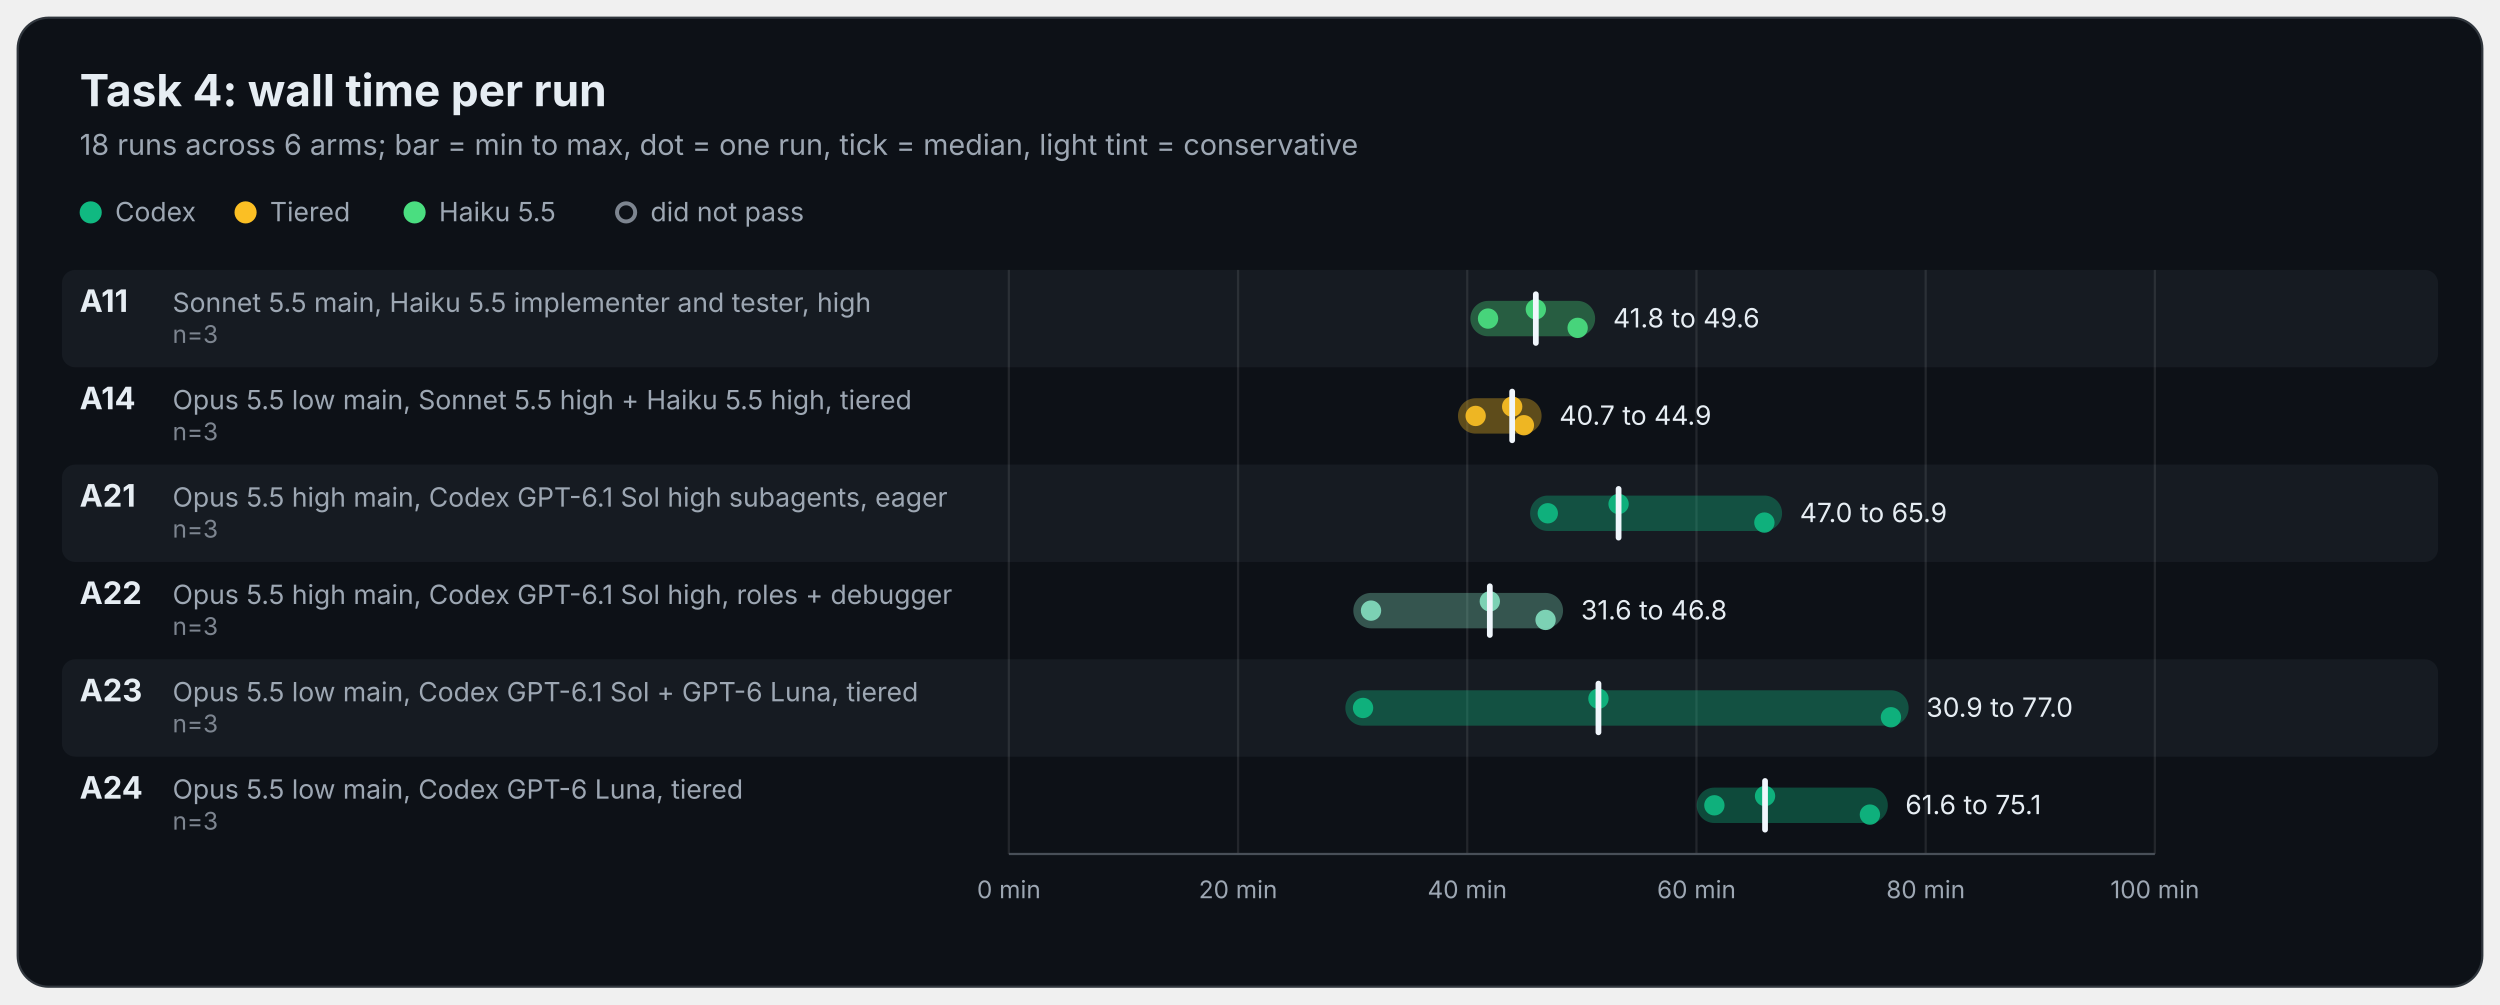
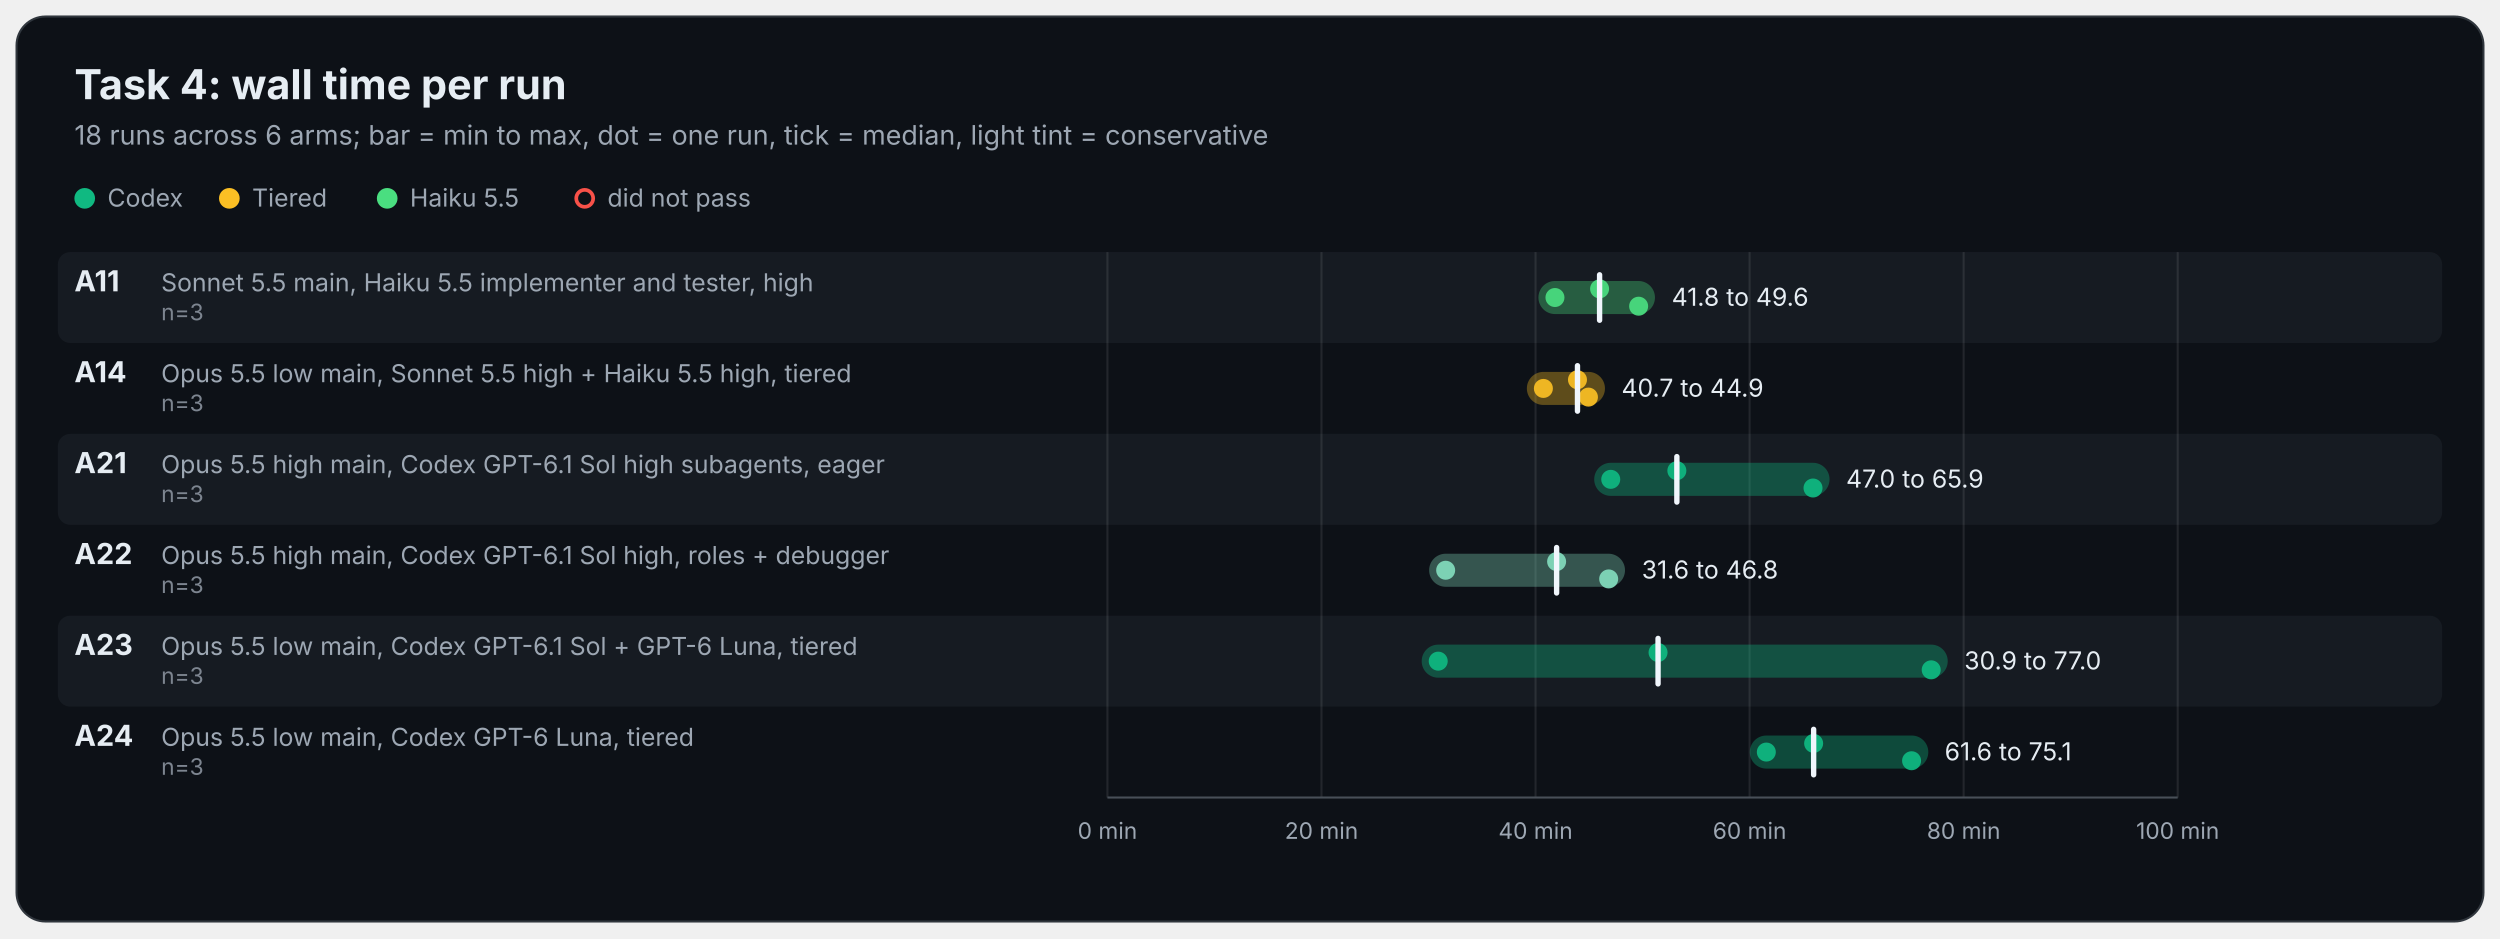
- <svg xmlns="http://www.w3.org/2000/svg" width="1130" height="454.0" viewBox="0 0 1130 454.0" role="img" aria-label="Task 4: wall time per run" font-family="-apple-system, &quot;Segoe UI&quot;, Inter, Roboto, &quot;Helvetica Neue&quot;, Arial, sans-serif">
-   <rect x="8" y="8" width="1114" height="438.0" rx="14" fill="#0d1117" stroke="#30363d" stroke-width="1" />
+ <svg xmlns="http://www.w3.org/2000/svg" width="1210" height="454.0" viewBox="0 0 1210 454.0" role="img" aria-label="Task 4: wall time per run" font-family="-apple-system, &quot;Segoe UI&quot;, Inter, Roboto, &quot;Helvetica Neue&quot;, Arial, sans-serif">
+   <rect x="8" y="8" width="1194" height="438.0" rx="14" fill="#0d1117" stroke="#30363d" stroke-width="1" />
  <text x="36.0" y="48.0" font-size="20" font-weight="700" fill="#e6edf3" text-anchor="start">Task 4: wall time per run</text>
  <text x="36.0" y="70.0" font-size="13" font-weight="400" fill="#9da7b3" text-anchor="start">18 runs across 6 arms; bar = min to max, dot = one run, tick = median, light tint = conservative</text>
  <circle cx="41.0" cy="96.0" r="5" fill="#10b981" />
  <text x="52.0" y="100.0" font-size="12" font-weight="400" fill="#9da7b3" text-anchor="start">Codex</text>
  <circle cx="111.0" cy="96.0" r="5" fill="#fbbf24" />
  <text x="122.0" y="100.0" font-size="12" font-weight="400" fill="#9da7b3" text-anchor="start">Tiered</text>
  <circle cx="187.4" cy="96.0" r="5" fill="#4ade80" />
  <text x="198.4" y="100.0" font-size="12" font-weight="400" fill="#9da7b3" text-anchor="start">Haiku 5.5</text>
-   <circle cx="283.0" cy="96.0" r="4.1" fill="#0d1117" stroke="#7d8590" stroke-width="1.8" />
+   <circle cx="283.0" cy="96.0" r="4.1" fill="#0d1117" stroke="#f85149" stroke-width="1.8" />
  <text x="294.0" y="100.0" font-size="12" font-weight="400" fill="#9da7b3" text-anchor="start">did not pass</text>
-   <rect x="28" y="122.0" width="1074.0" height="44" rx="6" fill="#161b22" />
-   <rect x="28" y="210.0" width="1074.0" height="44" rx="6" fill="#161b22" />
-   <rect x="28" y="298.0" width="1074.0" height="44" rx="6" fill="#161b22" />
-   <line x1="456.0" y1="122.0" x2="456.0" y2="386.0" stroke="#ffffff" stroke-opacity="0.09" stroke-width="1" />
-   <text x="456.0" y="406.0" font-size="11" font-weight="400" fill="#9da7b3" text-anchor="middle">0 min</text>
-   <line x1="559.6" y1="122.0" x2="559.6" y2="386.0" stroke="#ffffff" stroke-opacity="0.09" stroke-width="1" />
-   <text x="559.6" y="406.0" font-size="11" font-weight="400" fill="#9da7b3" text-anchor="middle">20 min</text>
-   <line x1="663.2" y1="122.0" x2="663.2" y2="386.0" stroke="#ffffff" stroke-opacity="0.09" stroke-width="1" />
-   <text x="663.2" y="406.0" font-size="11" font-weight="400" fill="#9da7b3" text-anchor="middle">40 min</text>
-   <line x1="766.8" y1="122.0" x2="766.8" y2="386.0" stroke="#ffffff" stroke-opacity="0.09" stroke-width="1" />
-   <text x="766.8" y="406.0" font-size="11" font-weight="400" fill="#9da7b3" text-anchor="middle">60 min</text>
-   <line x1="870.4" y1="122.0" x2="870.4" y2="386.0" stroke="#ffffff" stroke-opacity="0.09" stroke-width="1" />
-   <text x="870.4" y="406.0" font-size="11" font-weight="400" fill="#9da7b3" text-anchor="middle">80 min</text>
-   <line x1="974.0" y1="122.0" x2="974.0" y2="386.0" stroke="#ffffff" stroke-opacity="0.09" stroke-width="1" />
-   <text x="974.0" y="406.0" font-size="11" font-weight="400" fill="#9da7b3" text-anchor="middle">100 min</text>
-   <line x1="456.0" y1="386.0" x2="974.0" y2="386.0" stroke="#484f58" stroke-width="1" />
+   <rect x="28" y="122.0" width="1154.0" height="44" rx="6" fill="#161b22" />
+   <rect x="28" y="210.0" width="1154.0" height="44" rx="6" fill="#161b22" />
+   <rect x="28" y="298.0" width="1154.0" height="44" rx="6" fill="#161b22" />
+   <line x1="536.0" y1="122.0" x2="536.0" y2="386.0" stroke="#ffffff" stroke-opacity="0.09" stroke-width="1" />
+   <text x="536.0" y="406.0" font-size="11" font-weight="400" fill="#9da7b3" text-anchor="middle">0 min</text>
+   <line x1="639.6" y1="122.0" x2="639.6" y2="386.0" stroke="#ffffff" stroke-opacity="0.09" stroke-width="1" />
+   <text x="639.6" y="406.0" font-size="11" font-weight="400" fill="#9da7b3" text-anchor="middle">20 min</text>
+   <line x1="743.2" y1="122.0" x2="743.2" y2="386.0" stroke="#ffffff" stroke-opacity="0.09" stroke-width="1" />
+   <text x="743.2" y="406.0" font-size="11" font-weight="400" fill="#9da7b3" text-anchor="middle">40 min</text>
+   <line x1="846.8" y1="122.0" x2="846.8" y2="386.0" stroke="#ffffff" stroke-opacity="0.09" stroke-width="1" />
+   <text x="846.8" y="406.0" font-size="11" font-weight="400" fill="#9da7b3" text-anchor="middle">60 min</text>
+   <line x1="950.4" y1="122.0" x2="950.4" y2="386.0" stroke="#ffffff" stroke-opacity="0.09" stroke-width="1" />
+   <text x="950.4" y="406.0" font-size="11" font-weight="400" fill="#9da7b3" text-anchor="middle">80 min</text>
+   <line x1="1054.0" y1="122.0" x2="1054.0" y2="386.0" stroke="#ffffff" stroke-opacity="0.09" stroke-width="1" />
+   <text x="1054.0" y="406.0" font-size="11" font-weight="400" fill="#9da7b3" text-anchor="middle">100 min</text>
+   <line x1="536.0" y1="386.0" x2="1054.0" y2="386.0" stroke="#484f58" stroke-width="1" />
  <text x="36.0" y="141.0" font-size="14" font-weight="700" fill="#e6edf3" text-anchor="start">A11</text>
  <text x="78.0" y="141.0" font-size="12" font-weight="400" fill="#9da7b3" text-anchor="start">Sonnet 5.5 main, Haiku 5.5 implementer and tester, high</text>
  <text x="78.0" y="155.0" font-size="11" font-weight="400" fill="#7d8590" text-anchor="start">n=3</text>
-   <rect x="664.6" y="136.0" width="56.4" height="16" rx="8.0" fill="#4ade80" fill-opacity="0.34" />
-   <circle cx="672.6" cy="144.0" r="4.6" fill="#4ade80" fill-opacity="0.92" />
-   <circle cx="694.2" cy="139.8" r="4.6" fill="#4ade80" fill-opacity="0.92" />
-   <circle cx="713.1" cy="148.2" r="4.6" fill="#4ade80" fill-opacity="0.92" />
-   <line x1="694.2" y1="133.0" x2="694.2" y2="155.0" stroke="#f0f6fc" stroke-width="2.6" stroke-linecap="round" />
-   <text x="729.1" y="148.0" font-size="12" font-weight="400" fill="#e6edf3" text-anchor="start">41.8 to 49.6</text>
+   <rect x="744.6" y="136.0" width="56.4" height="16" rx="8.0" fill="#4ade80" fill-opacity="0.34" />
+   <circle cx="752.6" cy="144.0" r="4.6" fill="#4ade80" fill-opacity="0.92" />
+   <circle cx="774.2" cy="139.8" r="4.6" fill="#4ade80" fill-opacity="0.92" />
+   <circle cx="793.1" cy="148.2" r="4.6" fill="#4ade80" fill-opacity="0.92" />
+   <line x1="774.2" y1="133.0" x2="774.2" y2="155.0" stroke="#f0f6fc" stroke-width="2.6" stroke-linecap="round" />
+   <text x="809.1" y="148.0" font-size="12" font-weight="400" fill="#e6edf3" text-anchor="start">41.8 to 49.6</text>
  <text x="36.0" y="185.0" font-size="14" font-weight="700" fill="#e6edf3" text-anchor="start">A14</text>
  <text x="78.0" y="185.0" font-size="12" font-weight="400" fill="#9da7b3" text-anchor="start">Opus 5.5 low main, Sonnet 5.5 high + Haiku 5.5 high, tiered</text>
  <text x="78.0" y="199.0" font-size="11" font-weight="400" fill="#7d8590" text-anchor="start">n=3</text>
-   <rect x="659.0" y="180.0" width="37.8" height="16" rx="8.0" fill="#fbbf24" fill-opacity="0.34" />
-   <circle cx="667.0" cy="188.0" r="4.6" fill="#fbbf24" fill-opacity="0.92" />
-   <circle cx="683.5" cy="183.8" r="4.6" fill="#fbbf24" fill-opacity="0.92" />
-   <circle cx="688.8" cy="192.2" r="4.6" fill="#fbbf24" fill-opacity="0.92" />
-   <line x1="683.5" y1="177.0" x2="683.5" y2="199.0" stroke="#f0f6fc" stroke-width="2.6" stroke-linecap="round" />
-   <text x="704.8" y="192.0" font-size="12" font-weight="400" fill="#e6edf3" text-anchor="start">40.7 to 44.9</text>
+   <rect x="739.0" y="180.0" width="37.8" height="16" rx="8.0" fill="#fbbf24" fill-opacity="0.34" />
+   <circle cx="747.0" cy="188.0" r="4.6" fill="#fbbf24" fill-opacity="0.92" />
+   <circle cx="763.5" cy="183.8" r="4.6" fill="#fbbf24" fill-opacity="0.92" />
+   <circle cx="768.8" cy="192.2" r="4.6" fill="#fbbf24" fill-opacity="0.92" />
+   <line x1="763.5" y1="177.0" x2="763.5" y2="199.0" stroke="#f0f6fc" stroke-width="2.6" stroke-linecap="round" />
+   <text x="784.8" y="192.0" font-size="12" font-weight="400" fill="#e6edf3" text-anchor="start">40.7 to 44.9</text>
  <text x="36.0" y="229.0" font-size="14" font-weight="700" fill="#e6edf3" text-anchor="start">A21</text>
  <text x="78.0" y="229.0" font-size="12" font-weight="400" fill="#9da7b3" text-anchor="start">Opus 5.5 high main, Codex GPT-6.1 Sol high subagents, eager</text>
  <text x="78.0" y="243.0" font-size="11" font-weight="400" fill="#7d8590" text-anchor="start">n=3</text>
-   <rect x="691.6" y="224.0" width="113.9" height="16" rx="8.0" fill="#10b981" fill-opacity="0.34" />
-   <circle cx="699.6" cy="232.0" r="4.6" fill="#10b981" fill-opacity="0.92" />
-   <circle cx="731.6" cy="227.8" r="4.6" fill="#10b981" fill-opacity="0.92" />
-   <circle cx="797.5" cy="236.2" r="4.6" fill="#10b981" fill-opacity="0.92" />
-   <line x1="731.6" y1="221.0" x2="731.6" y2="243.0" stroke="#f0f6fc" stroke-width="2.6" stroke-linecap="round" />
-   <text x="813.5" y="236.0" font-size="12" font-weight="400" fill="#e6edf3" text-anchor="start">47.0 to 65.9</text>
+   <rect x="771.6" y="224.0" width="113.9" height="16" rx="8.0" fill="#10b981" fill-opacity="0.34" />
+   <circle cx="779.6" cy="232.0" r="4.6" fill="#10b981" fill-opacity="0.92" />
+   <circle cx="811.6" cy="227.8" r="4.6" fill="#10b981" fill-opacity="0.92" />
+   <circle cx="877.5" cy="236.2" r="4.6" fill="#10b981" fill-opacity="0.92" />
+   <line x1="811.6" y1="221.0" x2="811.6" y2="243.0" stroke="#f0f6fc" stroke-width="2.6" stroke-linecap="round" />
+   <text x="893.5" y="236.0" font-size="12" font-weight="400" fill="#e6edf3" text-anchor="start">47.0 to 65.9</text>
  <text x="36.0" y="273.0" font-size="14" font-weight="700" fill="#e6edf3" text-anchor="start">A22</text>
  <text x="78.0" y="273.0" font-size="12" font-weight="400" fill="#9da7b3" text-anchor="start">Opus 5.5 high main, Codex GPT-6.1 Sol high, roles + debugger</text>
  <text x="78.0" y="287.0" font-size="11" font-weight="400" fill="#7d8590" text-anchor="start">n=3</text>
-   <rect x="611.7" y="268.0" width="94.8" height="16" rx="8.0" fill="#83dbbd" fill-opacity="0.34" />
-   <circle cx="619.7" cy="276.0" r="4.6" fill="#83dbbd" fill-opacity="0.92" />
-   <circle cx="673.4" cy="271.8" r="4.6" fill="#83dbbd" fill-opacity="0.92" />
-   <circle cx="698.6" cy="280.2" r="4.6" fill="#83dbbd" fill-opacity="0.92" />
-   <line x1="673.4" y1="265.0" x2="673.4" y2="287.0" stroke="#f0f6fc" stroke-width="2.6" stroke-linecap="round" />
-   <text x="714.6" y="280.0" font-size="12" font-weight="400" fill="#e6edf3" text-anchor="start">31.6 to 46.8</text>
+   <rect x="691.7" y="268.0" width="94.8" height="16" rx="8.0" fill="#83dbbd" fill-opacity="0.34" />
+   <circle cx="699.7" cy="276.0" r="4.6" fill="#83dbbd" fill-opacity="0.92" />
+   <circle cx="753.4" cy="271.8" r="4.6" fill="#83dbbd" fill-opacity="0.92" />
+   <circle cx="778.6" cy="280.2" r="4.6" fill="#83dbbd" fill-opacity="0.92" />
+   <line x1="753.4" y1="265.0" x2="753.4" y2="287.0" stroke="#f0f6fc" stroke-width="2.6" stroke-linecap="round" />
+   <text x="794.6" y="280.0" font-size="12" font-weight="400" fill="#e6edf3" text-anchor="start">31.6 to 46.8</text>
  <text x="36.0" y="317.0" font-size="14" font-weight="700" fill="#e6edf3" text-anchor="start">A23</text>
  <text x="78.0" y="317.0" font-size="12" font-weight="400" fill="#9da7b3" text-anchor="start">Opus 5.5 low main, Codex GPT-6.1 Sol + GPT-6 Luna, tiered</text>
  <text x="78.0" y="331.0" font-size="11" font-weight="400" fill="#7d8590" text-anchor="start">n=3</text>
-   <rect x="608.1" y="312.0" width="254.6" height="16" rx="8.0" fill="#10b981" fill-opacity="0.34" />
-   <circle cx="616.1" cy="320.0" r="4.6" fill="#10b981" fill-opacity="0.92" />
-   <circle cx="722.5" cy="315.8" r="4.6" fill="#10b981" fill-opacity="0.92" />
-   <circle cx="854.7" cy="324.2" r="4.6" fill="#10b981" fill-opacity="0.92" />
-   <line x1="722.5" y1="309.0" x2="722.5" y2="331.0" stroke="#f0f6fc" stroke-width="2.6" stroke-linecap="round" />
-   <text x="870.7" y="324.0" font-size="12" font-weight="400" fill="#e6edf3" text-anchor="start">30.9 to 77.0</text>
+   <rect x="688.1" y="312.0" width="254.6" height="16" rx="8.0" fill="#10b981" fill-opacity="0.34" />
+   <circle cx="696.1" cy="320.0" r="4.6" fill="#10b981" fill-opacity="0.92" />
+   <circle cx="802.5" cy="315.8" r="4.6" fill="#10b981" fill-opacity="0.92" />
+   <circle cx="934.7" cy="324.2" r="4.6" fill="#10b981" fill-opacity="0.92" />
+   <line x1="802.5" y1="309.0" x2="802.5" y2="331.0" stroke="#f0f6fc" stroke-width="2.6" stroke-linecap="round" />
+   <text x="950.7" y="324.0" font-size="12" font-weight="400" fill="#e6edf3" text-anchor="start">30.9 to 77.0</text>
  <text x="36.0" y="361.0" font-size="14" font-weight="700" fill="#e6edf3" text-anchor="start">A24</text>
  <text x="78.0" y="361.0" font-size="12" font-weight="400" fill="#9da7b3" text-anchor="start">Opus 5.5 low main, Codex GPT-6 Luna, tiered</text>
  <text x="78.0" y="375.0" font-size="11" font-weight="400" fill="#7d8590" text-anchor="start">n=3</text>
-   <rect x="766.9" y="356.0" width="86.4" height="16" rx="8.0" fill="#10b981" fill-opacity="0.34" />
-   <circle cx="774.9" cy="364.0" r="4.6" fill="#10b981" fill-opacity="0.92" />
-   <circle cx="797.8" cy="359.8" r="4.6" fill="#10b981" fill-opacity="0.92" />
-   <circle cx="845.2" cy="368.2" r="4.6" fill="#10b981" fill-opacity="0.92" />
-   <line x1="797.8" y1="353.0" x2="797.8" y2="375.0" stroke="#f0f6fc" stroke-width="2.6" stroke-linecap="round" />
-   <text x="861.2" y="368.0" font-size="12" font-weight="400" fill="#e6edf3" text-anchor="start">61.6 to 75.1</text>
+   <rect x="846.9" y="356.0" width="86.4" height="16" rx="8.0" fill="#10b981" fill-opacity="0.34" />
+   <circle cx="854.9" cy="364.0" r="4.6" fill="#10b981" fill-opacity="0.92" />
+   <circle cx="877.8" cy="359.8" r="4.6" fill="#10b981" fill-opacity="0.92" />
+   <circle cx="925.2" cy="368.2" r="4.6" fill="#10b981" fill-opacity="0.92" />
+   <line x1="877.8" y1="353.0" x2="877.8" y2="375.0" stroke="#f0f6fc" stroke-width="2.6" stroke-linecap="round" />
+   <text x="941.2" y="368.0" font-size="12" font-weight="400" fill="#e6edf3" text-anchor="start">61.6 to 75.1</text>
</svg>
